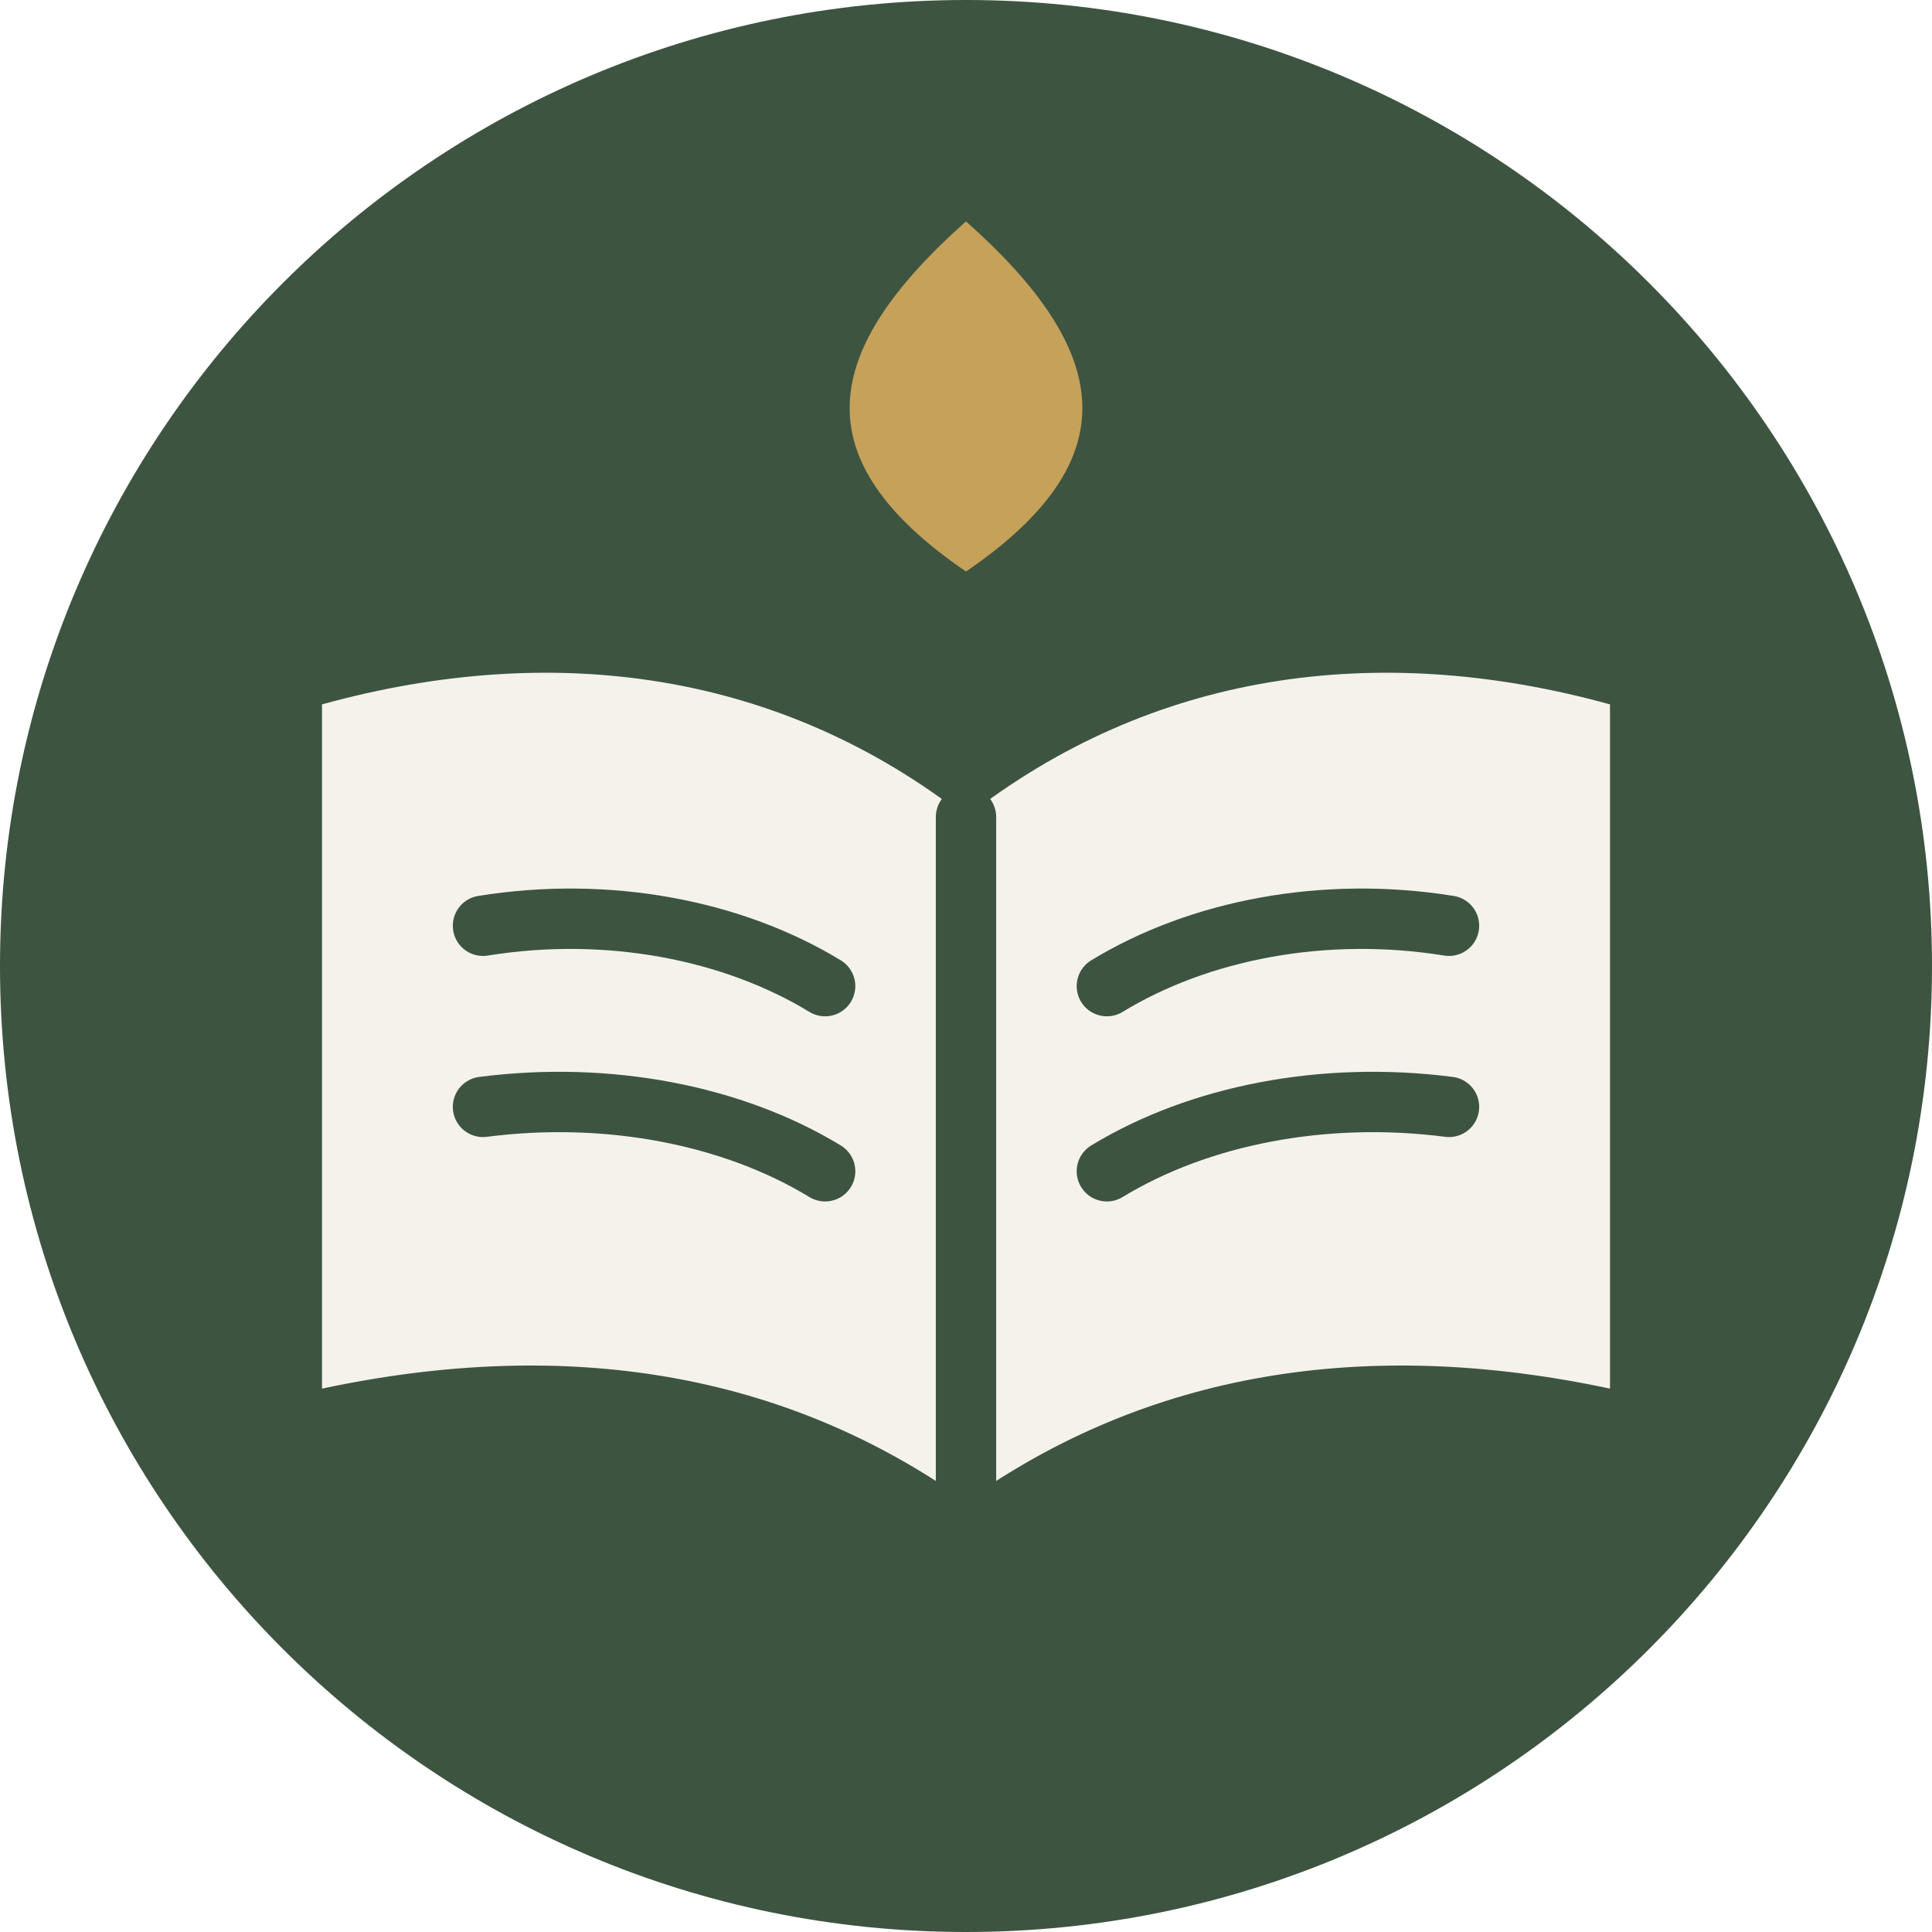
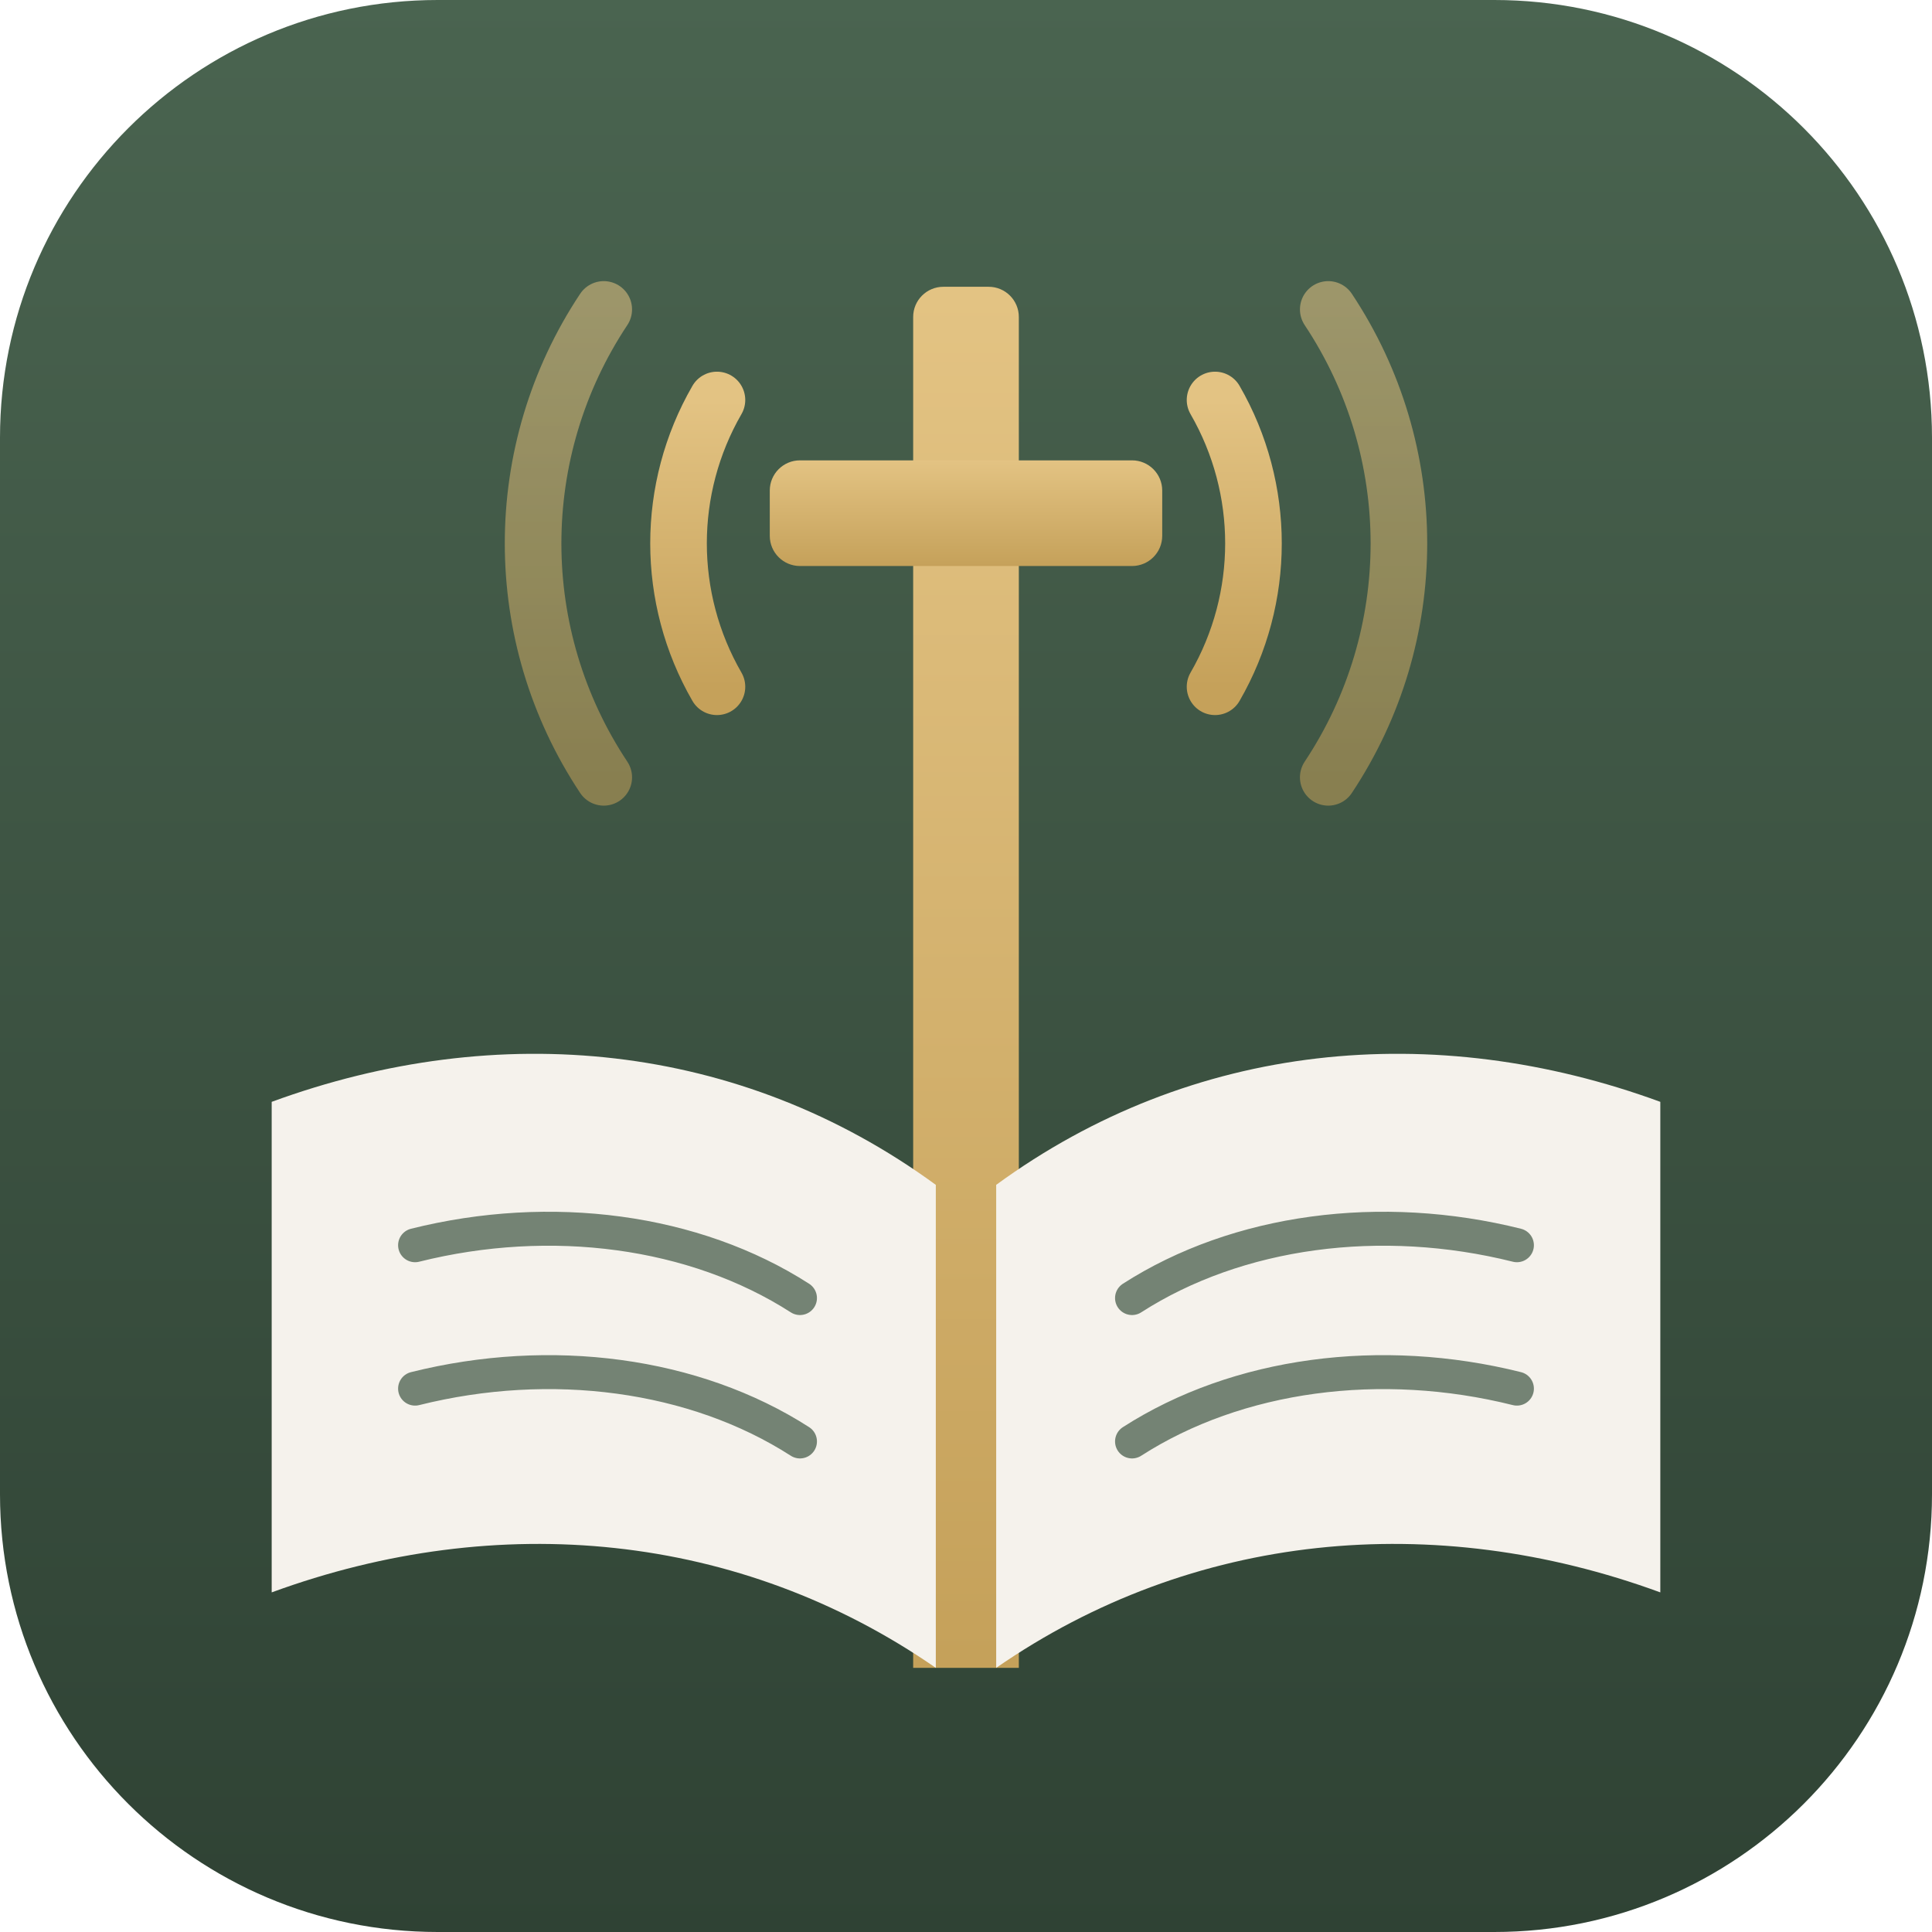
- <svg xmlns="http://www.w3.org/2000/svg" viewBox="0 0 48 48">
-   <circle cx="24" cy="24" r="24" fill="#3d5441" />
-   <path d="M24 5.5c-3.6 3.2-4.1 5.9 0 8.7 4.1-2.8 3.6-5.5 0-8.7Z" fill="#c5a15a" />
-   <path d="M8 17.5c5.8-1.6 11.4-.8 16 2.8v17c-4.5-3.2-9.9-4.1-16-2.8v-17Zm32 0c-5.8-1.6-11.4-.8-16 2.8v17c4.5-3.2 9.9-4.1 16-2.8v-17Z" fill="#f5f2ec" />
-   <path d="M12 23c3.1-.5 6.2.1 8.5 1.5M12 27.5c3.1-.4 6.2.2 8.5 1.6m15.5-6.1c-3.1-.5-6.2.1-8.5 1.5m8.5 3c-3.1-.4-6.2.2-8.5 1.6M24 20.3v17" fill="none" stroke="#3d5441" stroke-linecap="round" stroke-width="1.5" />
+ <svg xmlns="http://www.w3.org/2000/svg" viewBox="0 0 512 512">
+   <defs>
+     <linearGradient id="bg" x1="0" y1="0" x2="0" y2="1">
+       <stop offset="0" stop-color="#4a6450" />
+       <stop offset="1" stop-color="#2f4234" />
+     </linearGradient>
+     <linearGradient id="gold" x1="0" y1="0" x2="0" y2="1">
+       <stop offset="0" stop-color="#e3c383" />
+       <stop offset="1" stop-color="#c5a15a" />
+     </linearGradient>
+   </defs>
+   <rect width="512" height="512" rx="116" fill="url(#bg)" />
+   <g fill="none" stroke="url(#gold)" stroke-linecap="round" stroke-width="15">
+     <path d="M190 106a76 76 0 0 0 0 76" />
+     <path d="M322 106a76 76 0 0 1 0 76" />
+     <path d="M160 82a112 112 0 0 0 0 124" opacity=".55" />
+     <path d="M352 82a112 112 0 0 1 0 124" opacity=".55" />
+   </g>
+   <g fill="url(#gold)">
+     <path d="M242 84a8 8 0 0 1 8-8h12a8 8 0 0 1 8 8v358h-28z" />
+     <rect x="204" y="122" width="104" height="28" rx="8" />
+   </g>
+   <g fill="#f5f2ec">
+     <path d="M72 292c60-22 124-16 176 22v128c-52-36-116-42-176-20z" />
+     <path d="M440 292c-60-22-124-16-176 22v128c52-36 116-42 176-20z" />
+   </g>
+   <g fill="none" stroke="#3d5441" stroke-linecap="round" stroke-width="9" opacity=".7">
+     <path d="M110 330c36-9 74-4 102 14M110 368c36-9 74-4 102 14M402 330c-36-9-74-4-102 14M402 368c-36-9-74-4-102 14" />
+   </g>
</svg>
